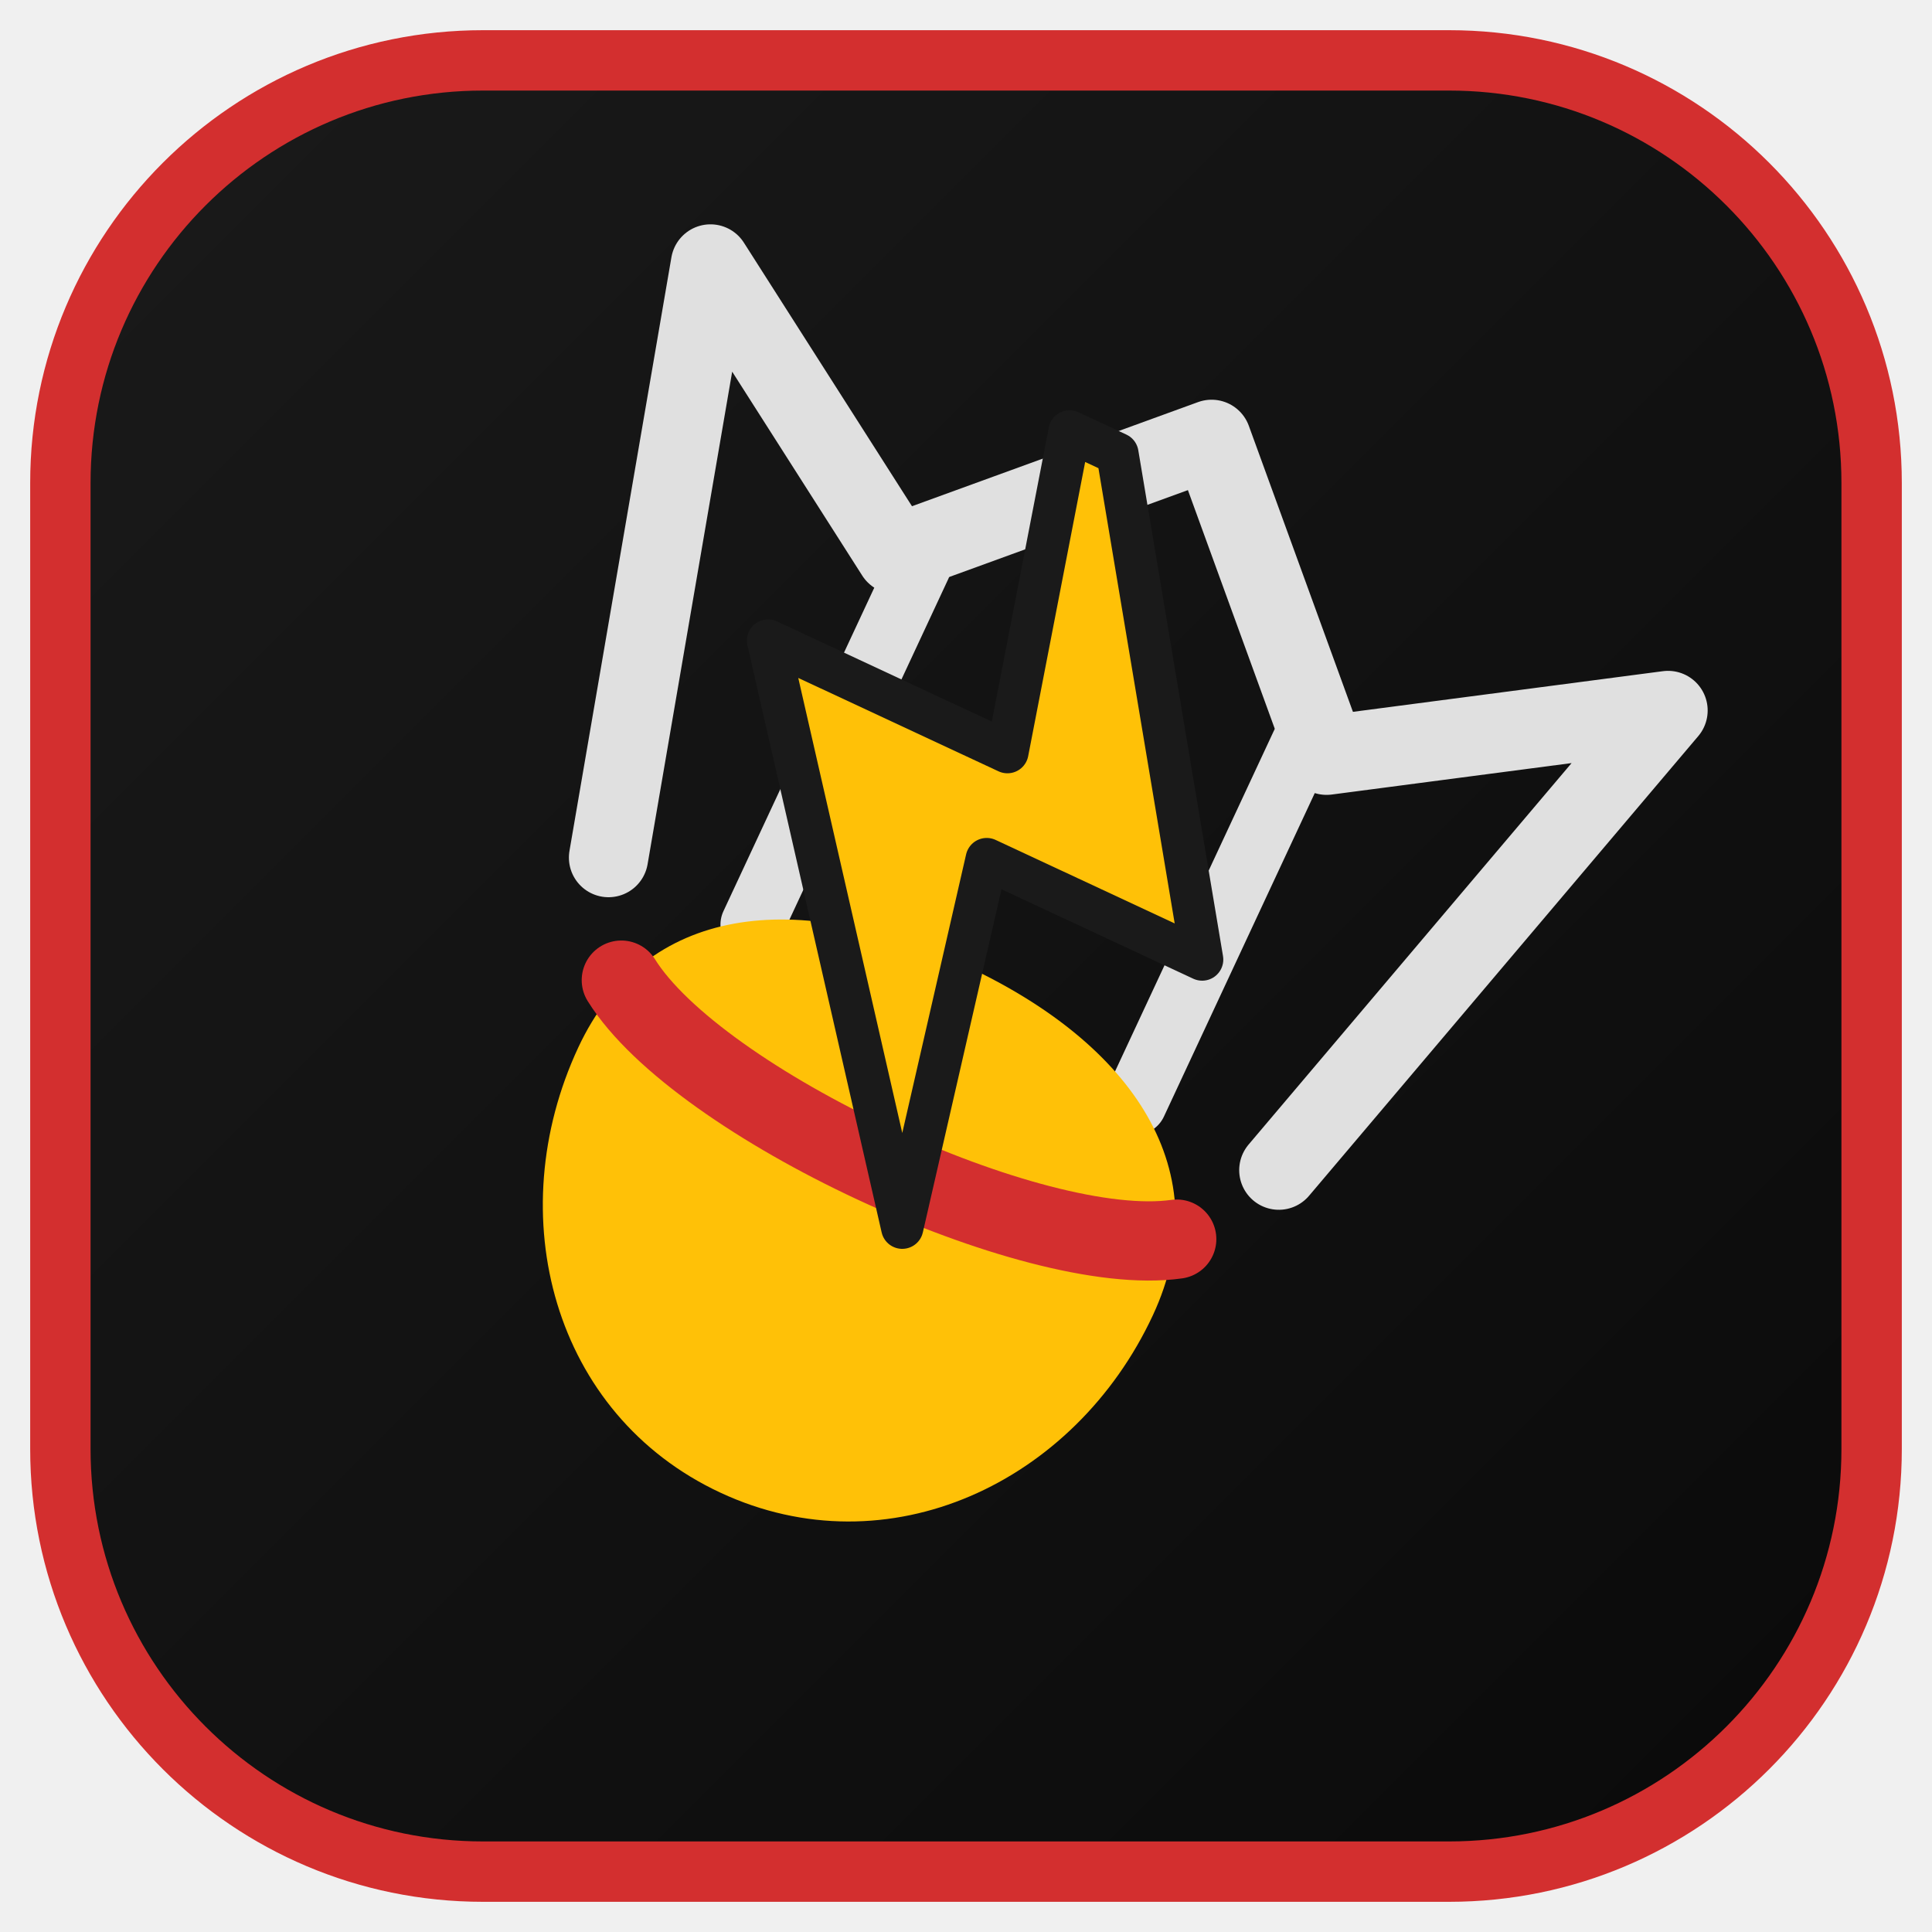
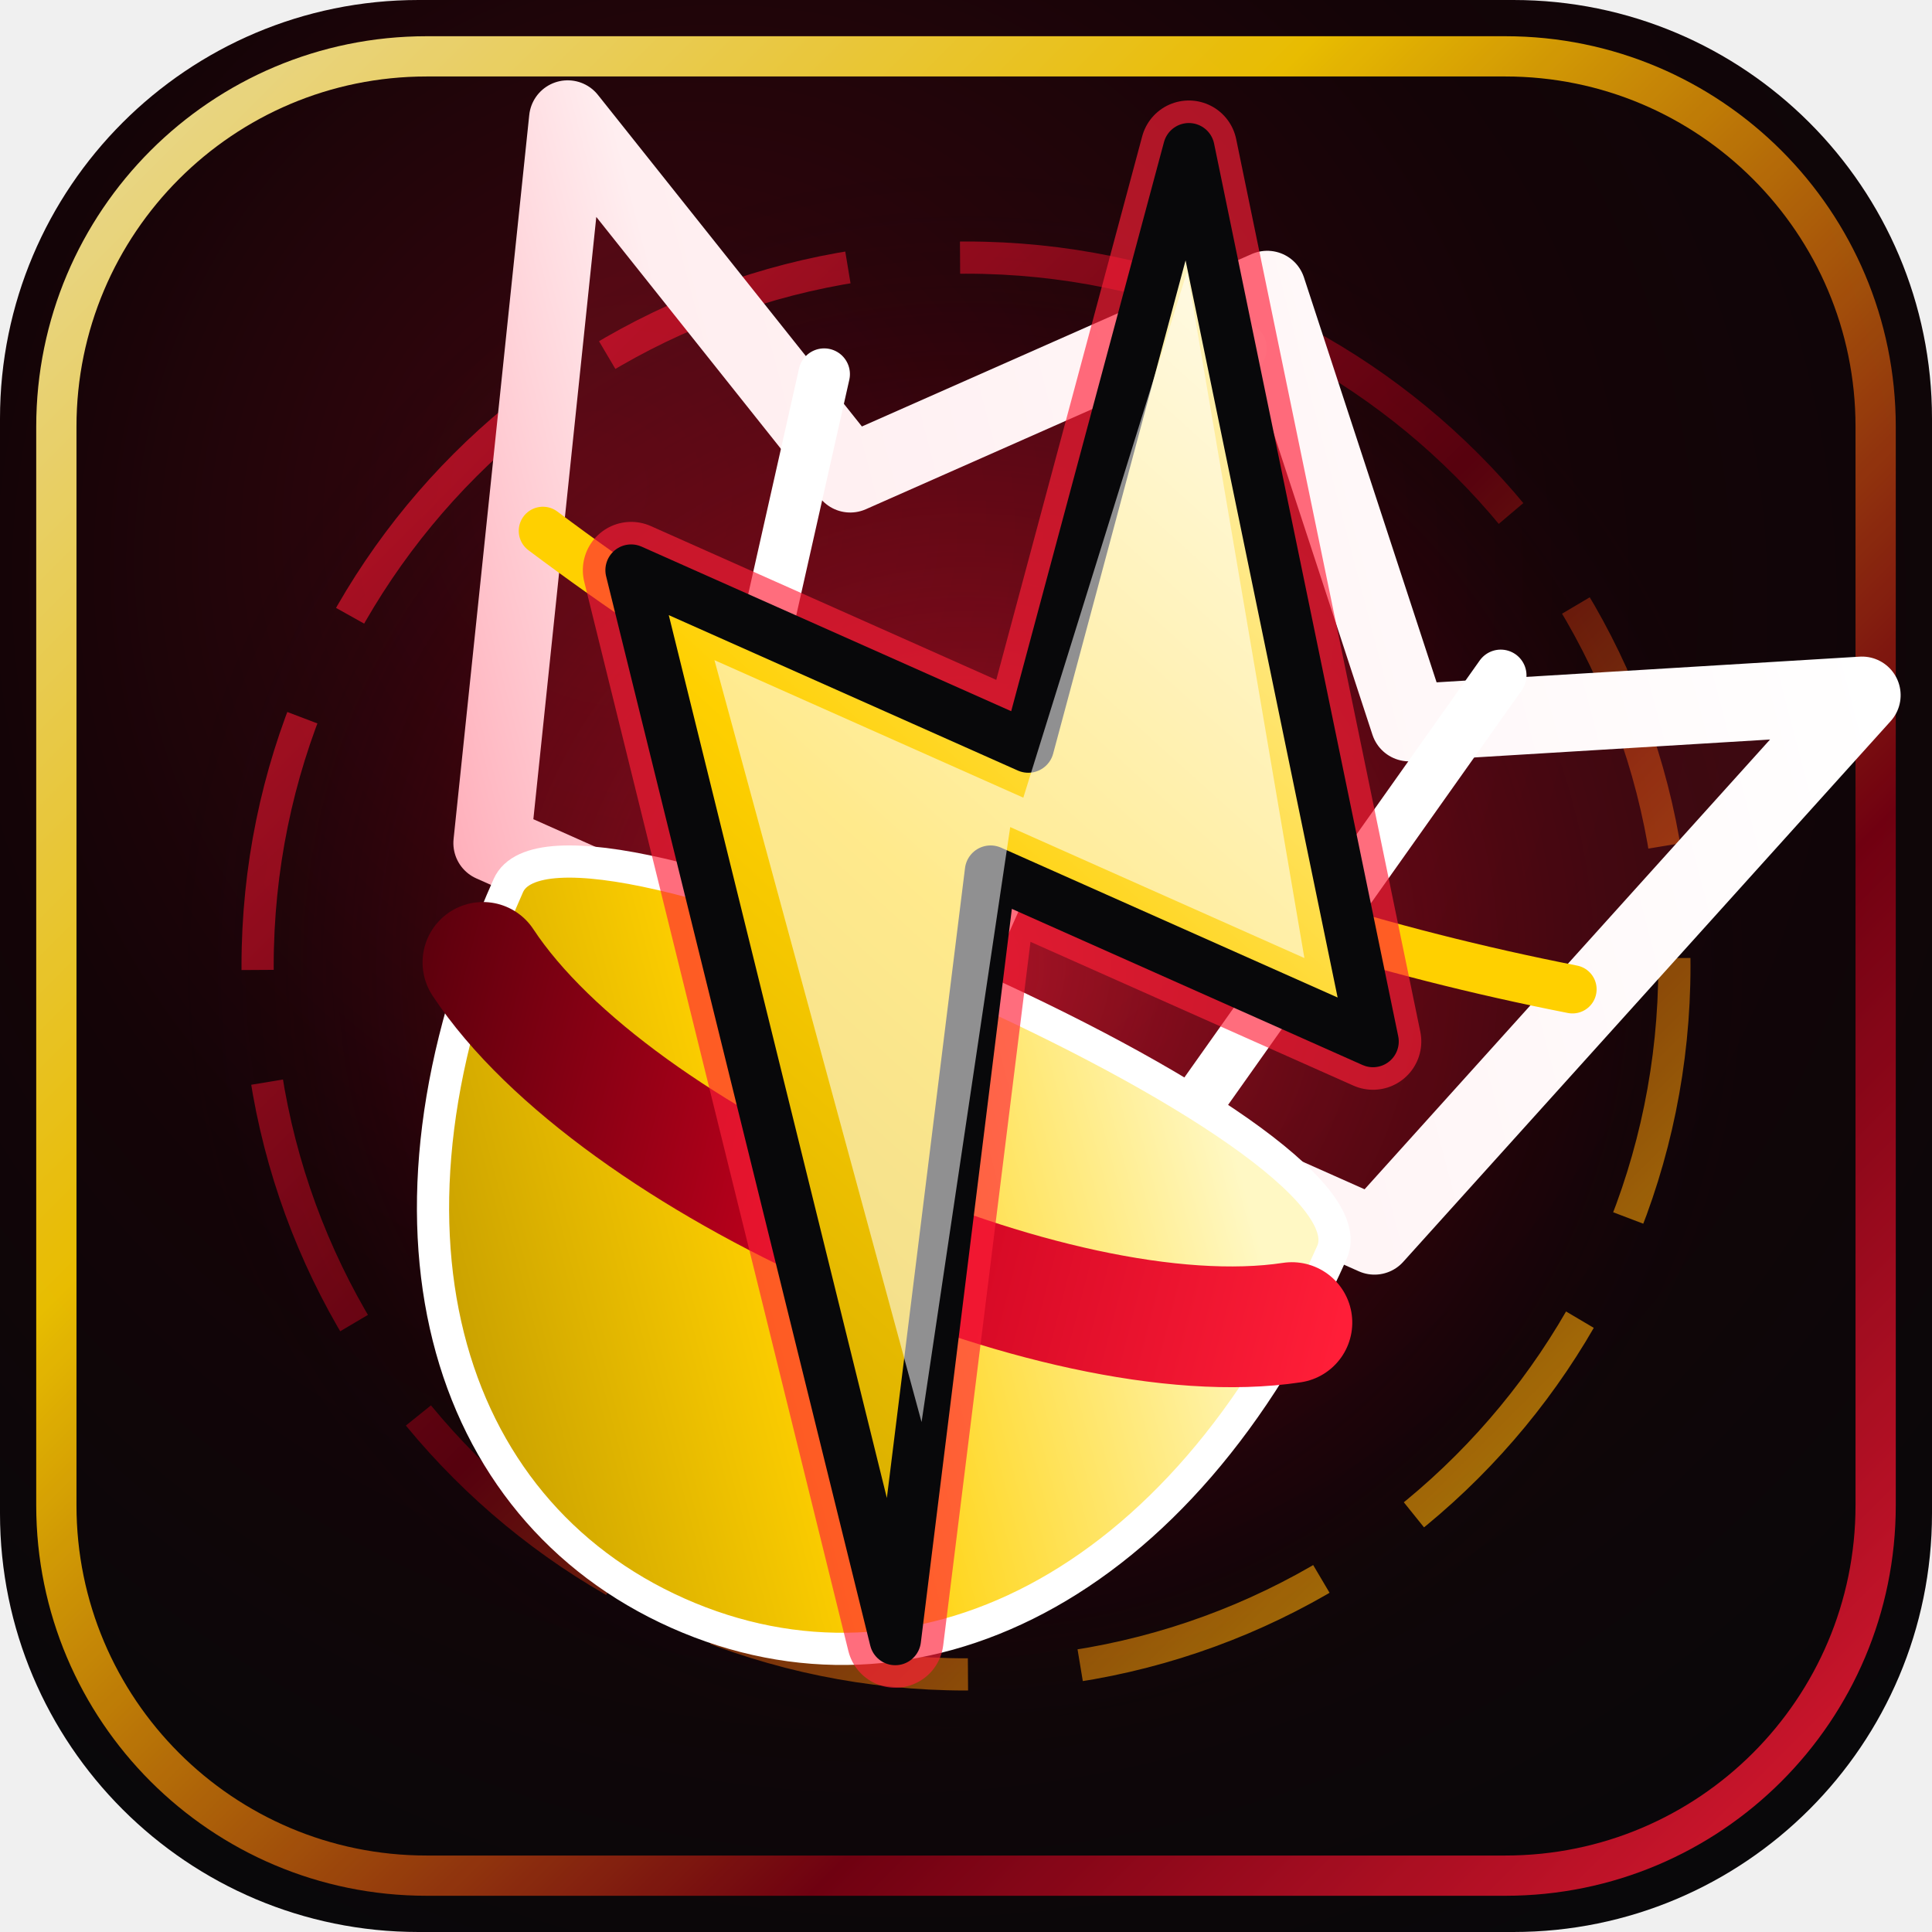
- <svg xmlns="http://www.w3.org/2000/svg" width="512" height="512" viewBox="0 0 512 512" fill="none">
+ <svg xmlns="http://www.w3.org/2000/svg" width="512" height="512" viewBox="0 0 120 120" fill="none">
  <defs>
-     <linearGradient id="bg-gradient" x1="0%" y1="0%" x2="100%" y2="100%">
-       <stop offset="0%" stop-color="#1a1a1a" />
-       <stop offset="100%" stop-color="#0a0a0a" />
+     <radialGradient id="bgCrimsonFade" cx="50%" cy="35%" r="75%" fx="30%" fy="25%">
+       <stop offset="0%" stop-color="#38060e" />
+       <stop offset="55%" stop-color="#140407" />
+       <stop offset="100%" stop-color="#08080a" />
+     </radialGradient>
+     <radialGradient id="crimsonGlow" cx="50%" cy="50%" r="48%">
+       <stop offset="0%" stop-color="#ff1e38" stop-opacity="0.55" />
+       <stop offset="60%" stop-color="#8a0014" stop-opacity="0.22" />
+       <stop offset="100%" stop-color="#08080a" stop-opacity="0" />
+     </radialGradient>
+     <linearGradient id="frameGrad" x1="0" y1="0" x2="120" y2="120" gradientUnits="userSpaceOnUse">
+       <stop offset="0%" stop-color="#fff4b8" />
+       <stop offset="35%" stop-color="#ffd000" />
+       <stop offset="70%" stop-color="#7a0012" />
+       <stop offset="100%" stop-color="#ff1e38" />
+     </linearGradient>
+     <linearGradient id="orbitGrad" x1="10" y1="10" x2="110" y2="110" gradientUnits="userSpaceOnUse">
+       <stop offset="0%" stop-color="#ff1e38" />
+       <stop offset="50%" stop-color="#66000f" />
+       <stop offset="100%" stop-color="#ffd000" />
+     </linearGradient>
+     <linearGradient id="featherLight" x1="20" y1="15" x2="95" y2="75" gradientUnits="userSpaceOnUse">
+       <stop offset="0%" stop-color="#ffffff" />
+       <stop offset="70%" stop-color="#ffeef0" />
+       <stop offset="100%" stop-color="#ff99a8" />
+     </linearGradient>
+     <linearGradient id="corkGold" x1="35" y1="70" x2="85" y2="110" gradientUnits="userSpaceOnUse">
+       <stop offset="0%" stop-color="#fff8c4" />
+       <stop offset="45%" stop-color="#ffd000" />
+       <stop offset="100%" stop-color="#a68200" />
+     </linearGradient>
+     <linearGradient id="bandCrimson" x1="30" y1="68" x2="90" y2="78" gradientUnits="userSpaceOnUse">
+       <stop offset="0%" stop-color="#ff1e38" />
+       <stop offset="55%" stop-color="#c4001d" />
+       <stop offset="100%" stop-color="#5e000d" />
+     </linearGradient>
+     <linearGradient id="boltGold" x1="42" y1="8" x2="72" y2="100" gradientUnits="userSpaceOnUse">
+       <stop offset="0%" stop-color="#ffffff" />
+       <stop offset="55%" stop-color="#ffd000" />
+       <stop offset="100%" stop-color="#cca300" />
    </linearGradient>
  </defs>
-   <rect x="16" y="16" width="480" height="480" rx="112" fill="url(#bg-gradient)" stroke="#d32f2f" stroke-width="16" />
-   <g transform="translate(256, 256) scale(-14, 14) rotate(-25) translate(-12, -12)">
-     <path d="M5 13L2 2L7.5 5.5L12 1L16.5 5.5L22 2L19 13" fill="none" stroke="#e0e0e0" stroke-width="1.5" stroke-linecap="round" stroke-linejoin="round" />
-     <line x1="8" y1="13" x2="8" y2="5.5" stroke="#e0e0e0" stroke-width="1.2" stroke-linecap="round" />
-     <line x1="16" y1="13" x2="16" y2="5.5" stroke="#e0e0e0" stroke-width="1.2" stroke-linecap="round" />
-     <path d="M12 23C15.5 23 18 20 18 16.5C18 13.5 15.5 12 12 12C8.5 12 6 13.5 6 16.5C6 20 8.5 23 12 23Z" fill="#ffc107" />
-     <path d="M6.2 15C8.5 16.5 15.5 16.5 17.8 15" stroke="#d32f2f" stroke-width="1.5" stroke-linecap="round" />
-     <path d="M13.5 2L8 10H12.5L11 17L18 8H13L14.5 2Z" fill="#ffc107" stroke="#1a1a1a" stroke-width="0.8" stroke-linejoin="round" />
+   <rect width="120" height="120" rx="26" fill="url(#bgCrimsonFade)" />
+   <circle cx="60" cy="60" r="52" fill="url(#crimsonGlow)" />
+   <rect x="3.5" y="3.5" width="113" height="113" rx="23" stroke="url(#frameGrad)" stroke-width="2.5" opacity="0.9" />
+   <circle cx="60" cy="60" r="44" stroke="url(#orbitGrad)" stroke-width="2" stroke-dasharray="16 7" opacity="0.8" />
+   <g transform="translate(60, 60) scale(-1, 1) rotate(-24) translate(-60, -60)">
+     <path d="M30 65 L16 22 L41 35 L60 14 L79 35 L104 22 L90 65 Z" fill="#ff1e38" fill-opacity="0.18" stroke="url(#featherLight)" stroke-width="4.8" stroke-linecap="round" stroke-linejoin="round" />
+     <line x1="44" y1="65" x2="37" y2="30" stroke="#ffffff" stroke-width="3.2" stroke-linecap="round" />
+     <line x1="60" y1="65" x2="60" y2="18" stroke="#ffffff" stroke-width="3.2" stroke-linecap="round" />
+     <line x1="76" y1="65" x2="83" y2="30" stroke="#ffffff" stroke-width="3.2" stroke-linecap="round" />
+     <path d="M25 46 Q60 54 95 46" stroke="#ffd000" stroke-width="3" stroke-linecap="round" />
+     <path d="M32 67 C32 90 44 104 60 104 C76 104 88 90 88 67 C88 63 75 61 60 61 C45 61 32 63 32 67 Z" fill="url(#corkGold)" stroke="#ffffff" stroke-width="2" />
+     <path d="M32.5 72 C45 80 75 80 87.5 72" stroke="url(#bandCrimson)" stroke-width="7.5" stroke-linecap="round" />
+     <path d="M68 8 L35 54 H61 L47 100 L89 46 H62 L68 8 Z" fill="#ff1e38" stroke="#ff1e38" stroke-width="6" stroke-linejoin="round" opacity="0.65" />
+     <path d="M68 8 L35 54 H61 L47 100 L89 46 H62 L68 8 Z" fill="url(#boltGold)" stroke="#08080a" stroke-width="3.2" stroke-linejoin="round" />
+     <path d="M65 15 L41 51 H61 L51 87 L82 49 H61 L65 15 Z" fill="#ffffff" opacity="0.55" />
  </g>
</svg>
